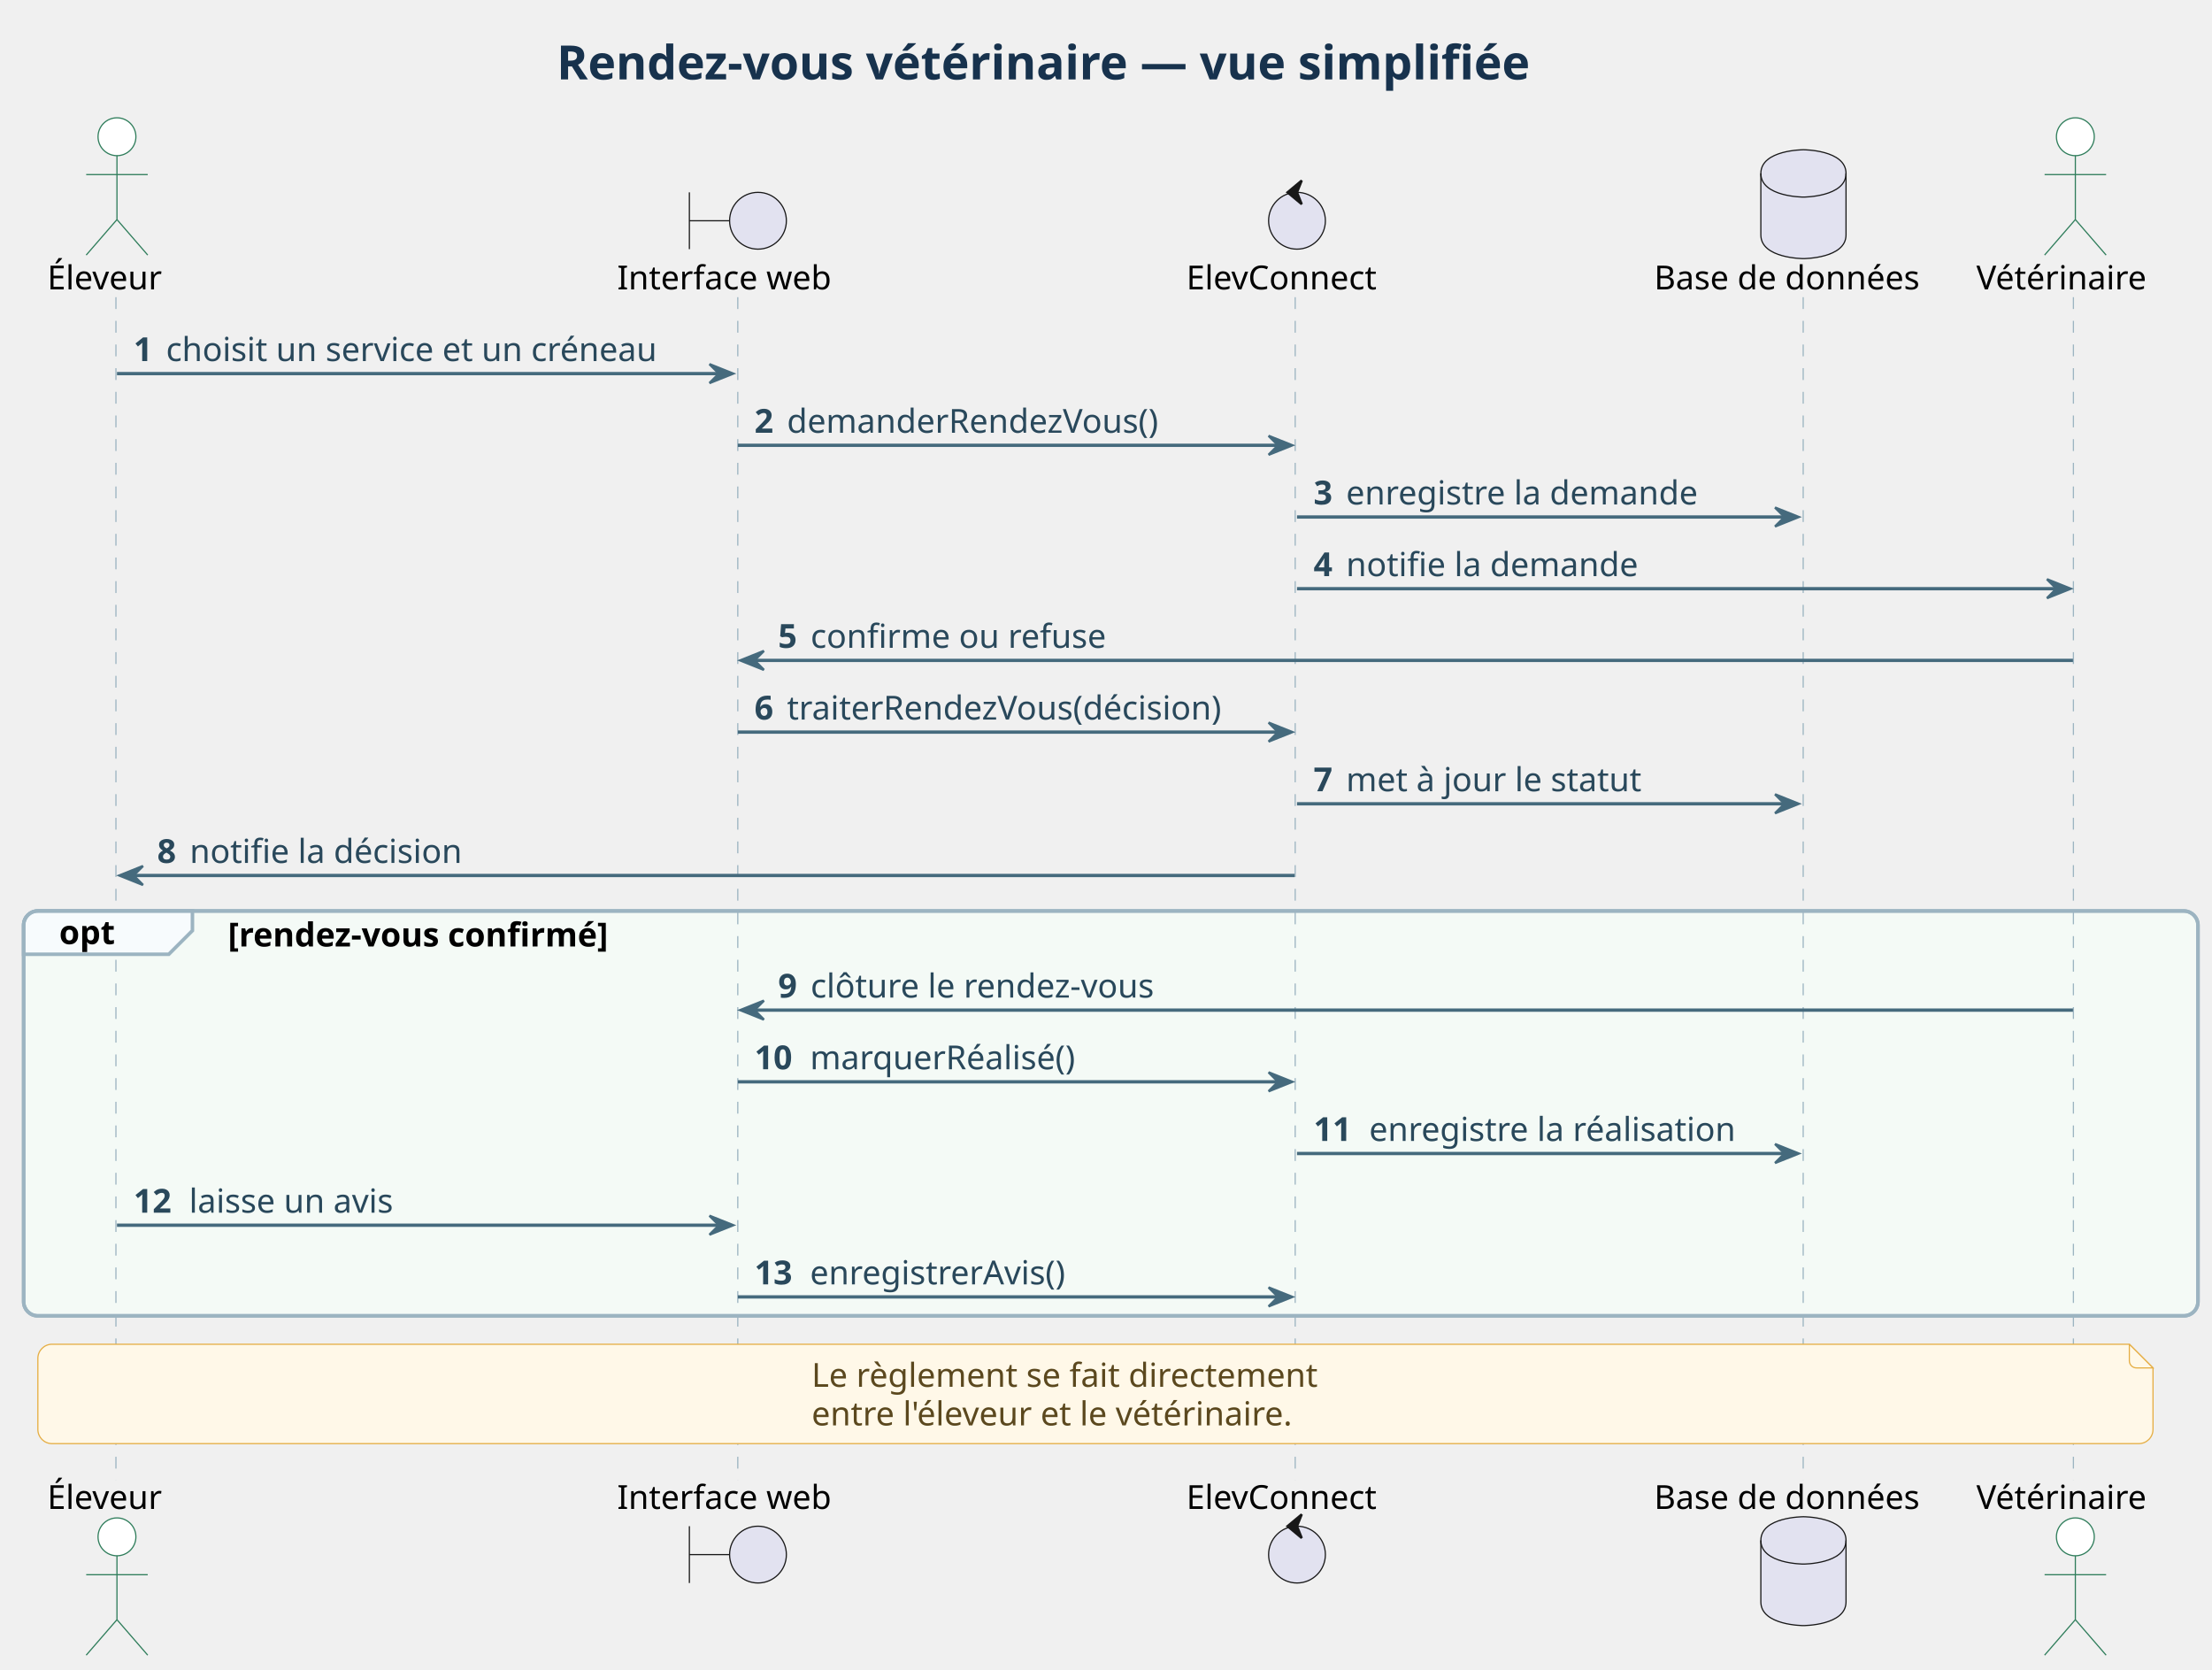
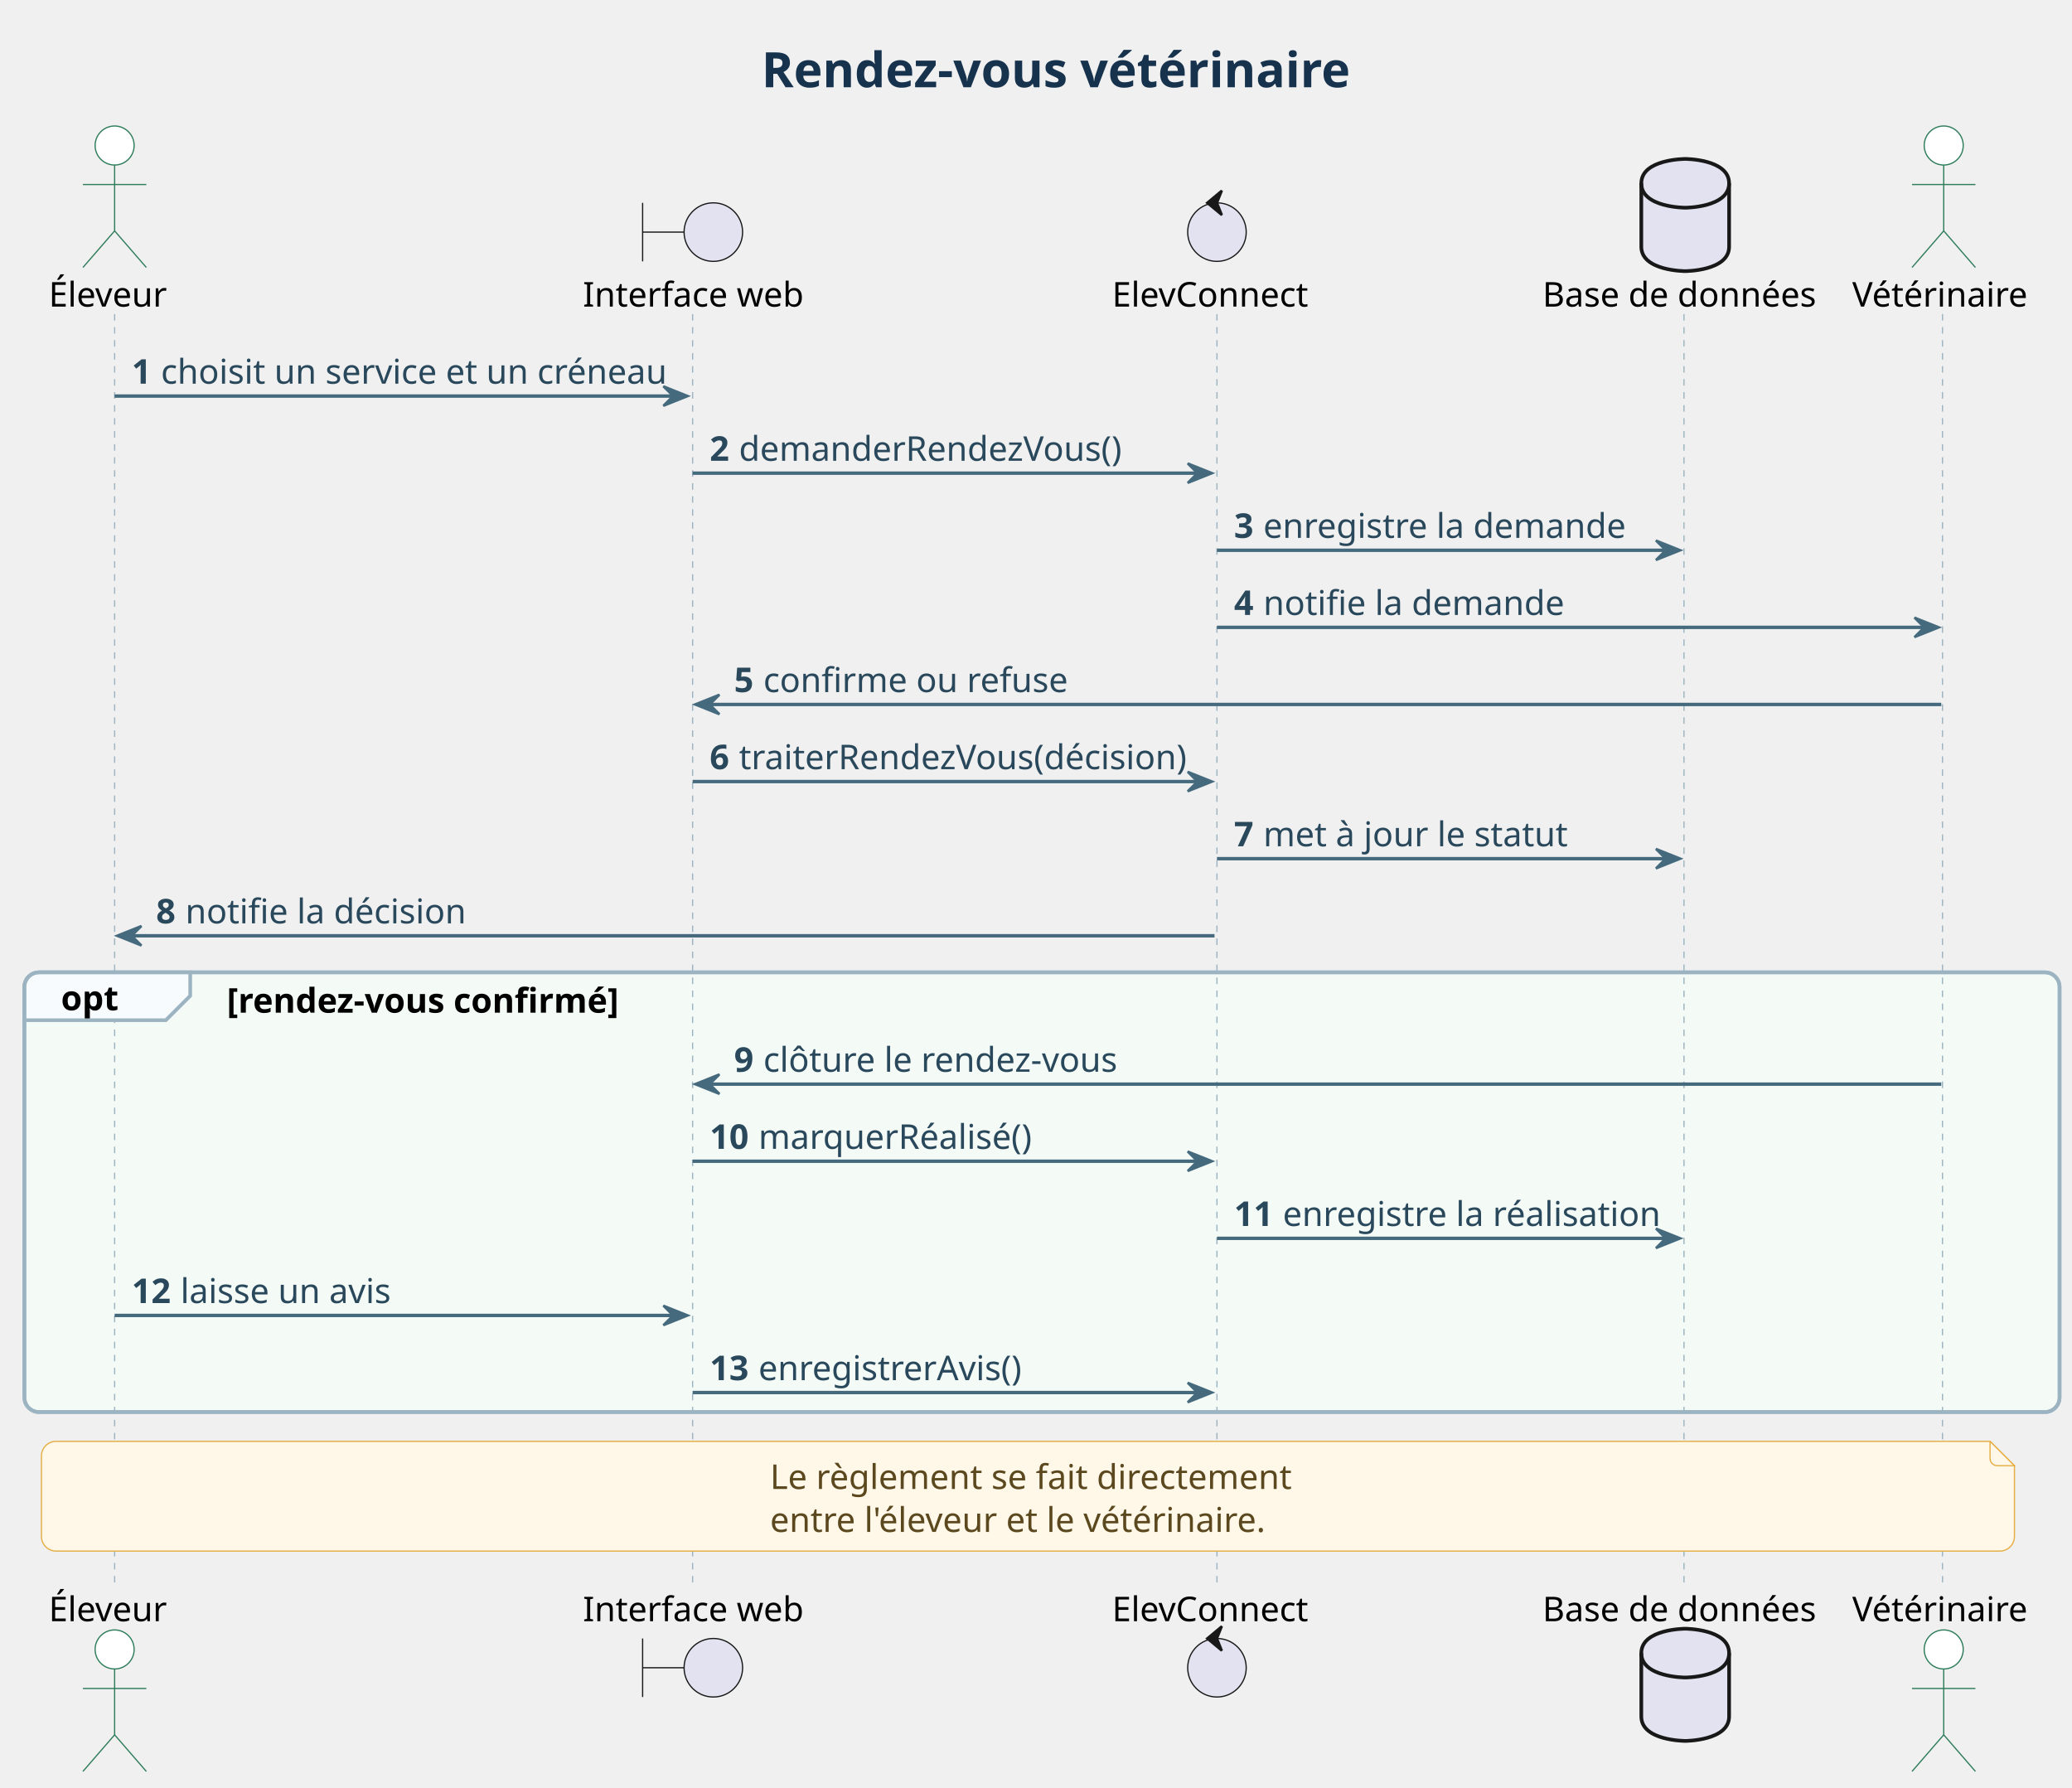
- <svg xmlns="http://www.w3.org/2000/svg" contentStyleType="text/css" data-diagram-type="SEQUENCE" height="1323.75px" preserveAspectRatio="none" style="width:1753px;height:1323px;background:#FFFFFF;" version="1.1" viewBox="0 0 1753 1323" width="1753.125px" zoomAndPan="magnify">
+ <svg xmlns="http://www.w3.org/2000/svg" contentStyleType="text/css" height="1374.375px" preserveAspectRatio="none" style="width:1593px;height:1374px;background:#FFFFFF;" version="1.1" viewBox="0 0 1593 1374" width="1593.75px" zoomAndPan="magnify">
  <defs />
  <g>
-     <text fill="#17324D" font-family="sans-serif" font-size="37.5" font-weight="bold" lengthAdjust="spacing" textLength="876.398" x="441.179" y="62.933">Rendez-vous vétérinaire — vue simplifiée</text>
-     <rect fill="#F4FAF6" height="320.772" rx="11.25" ry="11.25" style="stroke:#9CB4C1;stroke-width:2.812;" width="1723.13" x="18.75" y="721.787" />
-     <g class="participant-lifeline" data-entity-uid="part1" data-qualified-name="ELE" id="part1-lifeline">
-       <g>
-         <rect fill="#000000" fill-opacity="0" height="937.588" width="15" x="85.196" y="235.459" />
-         <line style="stroke:#9CB4C1;stroke-width:0.938;stroke-dasharray:9.375,9.375;" x1="91.875" x2="91.875" y1="235.459" y2="1173.047" />
-       </g>
-     </g>
-     <g class="participant-lifeline" data-entity-uid="part2" data-qualified-name="UI" id="part2-lifeline">
-       <g>
-         <rect fill="#000000" fill-opacity="0" height="937.588" width="15" x="577.268" y="235.459" />
-         <line style="stroke:#9CB4C1;stroke-width:0.938;stroke-dasharray:9.375,9.375;" x1="584.694" x2="584.694" y1="235.459" y2="1173.047" />
-       </g>
-     </g>
-     <g class="participant-lifeline" data-entity-uid="part3" data-qualified-name="APP" id="part3-lifeline">
-       <g>
-         <rect fill="#000000" fill-opacity="0" height="937.588" width="15" x="1020.365" y="235.459" />
-         <line style="stroke:#9CB4C1;stroke-width:0.938;stroke-dasharray:9.375,9.375;" x1="1026.44" x2="1026.44" y1="235.459" y2="1173.047" />
-       </g>
-     </g>
-     <g class="participant-lifeline" data-entity-uid="part4" data-qualified-name="DB" id="part4-lifeline">
-       <g>
-         <rect fill="#000000" fill-opacity="0" height="937.588" width="15" x="1421.716" y="235.459" />
-         <line style="stroke:#9CB4C1;stroke-width:0.938;stroke-dasharray:9.375,9.375;" x1="1429.019" x2="1429.019" y1="235.459" y2="1173.047" />
-       </g>
-     </g>
-     <g class="participant-lifeline" data-entity-uid="part5" data-qualified-name="VET" id="part5-lifeline">
-       <g>
-         <rect fill="#000000" fill-opacity="0" height="937.588" width="15" x="1637.209" y="235.459" />
-         <line style="stroke:#9CB4C1;stroke-width:0.938;stroke-dasharray:9.375,9.375;" x1="1643.163" x2="1643.163" y1="235.459" y2="1173.047" />
-       </g>
-     </g>
-     <g class="participant participant-head" data-entity-uid="part1" data-qualified-name="ELE" id="part1-head">
-       <text fill="#000000" font-family="sans-serif" font-size="26.25" lengthAdjust="spacing" textLength="99.142" x="37.5" y="229.268">Éleveur</text>
-       <ellipse cx="92.696" cy="108.34" fill="#FFFFFF" rx="15" ry="15" style="stroke:#2F7D5B;stroke-width:0.938;" />
-       <path d="M92.696,123.34 L92.696,173.965 M68.321,138.34 L117.071,138.34 M92.696,173.965 L68.321,202.09 M92.696,173.965 L117.071,202.09" fill="none" style="stroke:#2F7D5B;stroke-width:0.938;" />
-     </g>
-     <g class="participant participant-tail" data-entity-uid="part1" data-qualified-name="ELE" id="part1-tail">
-       <text fill="#000000" font-family="sans-serif" font-size="26.25" lengthAdjust="spacing" textLength="99.142" x="37.5" y="1195.538">Éleveur</text>
-       <ellipse cx="92.696" cy="1217.666" fill="#FFFFFF" rx="15" ry="15" style="stroke:#2F7D5B;stroke-width:0.938;" />
-       <path d="M92.696,1232.666 L92.696,1283.291 M68.321,1247.666 L117.071,1247.666 M92.696,1283.291 L68.321,1311.416 M92.696,1283.291 L117.071,1311.416" fill="none" style="stroke:#2F7D5B;stroke-width:0.938;" />
-     </g>
-     <g class="participant participant-head" data-entity-uid="part2" data-qualified-name="UI" id="part2-head">
-       <text fill="#000000" font-family="sans-serif" font-size="26.25" lengthAdjust="spacing" textLength="180.148" x="489.069" y="229.268">Interface web</text>
-       <path d="M546.331,152.402 L546.331,197.402 M546.331,174.902 L578.206,174.902" fill="none" style="stroke:#181818;stroke-width:0.938;" />
-       <ellipse cx="600.706" cy="174.902" fill="#E2E2F0" rx="22.5" ry="22.5" style="stroke:#181818;stroke-width:0.938;" />
-     </g>
-     <g class="participant participant-tail" data-entity-uid="part2" data-qualified-name="UI" id="part2-tail">
-       <text fill="#000000" font-family="sans-serif" font-size="26.25" lengthAdjust="spacing" textLength="180.148" x="489.069" y="1195.538">Interface web</text>
-       <path d="M546.331,1209.228 L546.331,1254.228 M546.331,1231.728 L578.206,1231.728" fill="none" style="stroke:#181818;stroke-width:0.938;" />
-       <ellipse cx="600.706" cy="1231.728" fill="#E2E2F0" rx="22.5" ry="22.5" style="stroke:#181818;stroke-width:0.938;" />
-     </g>
-     <g class="participant participant-head" data-entity-uid="part3" data-qualified-name="APP" id="part3-head">
-       <text fill="#000000" font-family="sans-serif" font-size="26.25" lengthAdjust="spacing" textLength="164.101" x="940.19" y="229.268">ElevConnect</text>
-       <ellipse cx="1027.865" cy="174.902" fill="#E2E2F0" rx="22.5" ry="22.5" style="stroke:#181818;stroke-width:0.938;" />
-       <polygon fill="#181818" points="1020.365,152.402,1031.615,143.027,1027.865,152.402,1031.615,161.777,1020.365,152.402" style="stroke:#181818;stroke-width:1.875;" />
-     </g>
-     <g class="participant participant-tail" data-entity-uid="part3" data-qualified-name="APP" id="part3-tail">
-       <text fill="#000000" font-family="sans-serif" font-size="26.25" lengthAdjust="spacing" textLength="164.101" x="940.19" y="1195.538">ElevConnect</text>
-       <ellipse cx="1027.865" cy="1231.728" fill="#E2E2F0" rx="22.5" ry="22.5" style="stroke:#181818;stroke-width:0.938;" />
-       <polygon fill="#181818" points="1020.365,1209.228,1031.615,1199.853,1027.865,1209.228,1031.615,1218.603,1020.365,1209.228" style="stroke:#181818;stroke-width:1.875;" />
-     </g>
-     <g class="participant participant-head" data-entity-uid="part4" data-qualified-name="DB" id="part4-head">
-       <text fill="#000000" font-family="sans-serif" font-size="26.25" lengthAdjust="spacing" textLength="225.394" x="1310.894" y="229.268">Base de données</text>
-       <path d="M1395.466,137.402 C1395.466,118.652 1429.216,118.652 1429.216,118.652 C1429.216,118.652 1462.966,118.652 1462.966,137.402 L1462.966,186.152 C1462.966,204.902 1429.216,204.902 1429.216,204.902 C1429.216,204.902 1395.466,204.902 1395.466,186.152 L1395.466,137.402" fill="#E2E2F0" style="stroke:#181818;stroke-width:0.938;" />
-       <path d="M1395.466,137.402 C1395.466,156.152 1429.216,156.152 1429.216,156.152 C1429.216,156.152 1462.966,156.152 1462.966,137.402" fill="none" style="stroke:#181818;stroke-width:0.938;" />
-     </g>
-     <g class="participant participant-tail" data-entity-uid="part4" data-qualified-name="DB" id="part4-tail">
-       <text fill="#000000" font-family="sans-serif" font-size="26.25" lengthAdjust="spacing" textLength="225.394" x="1310.894" y="1195.538">Base de données</text>
-       <path d="M1395.466,1220.478 C1395.466,1201.728 1429.216,1201.728 1429.216,1201.728 C1429.216,1201.728 1462.966,1201.728 1462.966,1220.478 L1462.966,1269.228 C1462.966,1287.978 1429.216,1287.978 1429.216,1287.978 C1429.216,1287.978 1395.466,1287.978 1395.466,1269.228 L1395.466,1220.478" fill="#E2E2F0" style="stroke:#181818;stroke-width:0.938;" />
-       <path d="M1395.466,1220.478 C1395.466,1239.228 1429.216,1239.228 1429.216,1239.228 C1429.216,1239.228 1462.966,1239.228 1462.966,1220.478" fill="none" style="stroke:#181818;stroke-width:0.938;" />
-     </g>
-     <g class="participant participant-head" data-entity-uid="part5" data-qualified-name="VET" id="part5-head">
-       <text fill="#000000" font-family="sans-serif" font-size="26.25" lengthAdjust="spacing" textLength="145.593" x="1566.288" y="229.268">Vétérinaire</text>
-       <ellipse cx="1644.709" cy="108.34" fill="#FFFFFF" rx="15" ry="15" style="stroke:#2F7D5B;stroke-width:0.938;" />
-       <path d="M1644.709,123.34 L1644.709,173.965 M1620.334,138.34 L1669.084,138.34 M1644.709,173.965 L1620.334,202.09 M1644.709,173.965 L1669.084,202.09" fill="none" style="stroke:#2F7D5B;stroke-width:0.938;" />
-     </g>
-     <g class="participant participant-tail" data-entity-uid="part5" data-qualified-name="VET" id="part5-tail">
-       <text fill="#000000" font-family="sans-serif" font-size="26.25" lengthAdjust="spacing" textLength="145.593" x="1566.288" y="1195.538">Vétérinaire</text>
-       <ellipse cx="1644.709" cy="1217.666" fill="#FFFFFF" rx="15" ry="15" style="stroke:#2F7D5B;stroke-width:0.938;" />
-       <path d="M1644.709,1232.666 L1644.709,1283.291 M1620.334,1247.666 L1669.084,1247.666 M1644.709,1283.291 L1620.334,1311.416 M1644.709,1283.291 L1669.084,1311.416" fill="none" style="stroke:#2F7D5B;stroke-width:0.938;" />
-     </g>
-     <g class="message" data-entity-1="part1" data-entity-2="part2" id="msg1">
-       <polygon fill="#456A7D" points="562.268,288.516,581.018,296.016,562.268,303.516,569.768,296.016" style="stroke:#456A7D;stroke-width:1.875;" />
-       <line style="stroke:#456A7D;stroke-width:2.625;" x1="92.696" x2="573.518" y1="296.016" y2="296.016" />
-       <text fill="#29485B" font-family="sans-serif" font-size="26.25" font-weight="bold" lengthAdjust="spacing" textLength="18.265" x="105.821" y="286.075">1</text>
-       <text fill="#29485B" font-family="sans-serif" font-size="26.25" lengthAdjust="spacing" textLength="421.307" x="131.586" y="286.075">choisit un service et un créneau</text>
-     </g>
-     <g class="message" data-entity-1="part2" data-entity-2="part3" id="msg2">
-       <polygon fill="#456A7D" points="1005.365,345.322,1024.115,352.822,1005.365,360.322,1012.865,352.822" style="stroke:#456A7D;stroke-width:1.875;" />
-       <line style="stroke:#456A7D;stroke-width:2.625;" x1="584.768" x2="1016.615" y1="352.822" y2="352.822" />
-       <text fill="#29485B" font-family="sans-serif" font-size="26.25" font-weight="bold" lengthAdjust="spacing" textLength="18.265" x="597.893" y="342.882">2</text>
-       <text fill="#29485B" font-family="sans-serif" font-size="26.25" lengthAdjust="spacing" textLength="317.14" x="623.658" y="342.882">demanderRendezVous()</text>
-     </g>
-     <g class="message" data-entity-1="part3" data-entity-2="part4" id="msg3">
-       <polygon fill="#456A7D" points="1406.716,402.129,1425.466,409.629,1406.716,417.129,1414.216,409.629" style="stroke:#456A7D;stroke-width:1.875;" />
-       <line style="stroke:#456A7D;stroke-width:2.625;" x1="1027.865" x2="1417.966" y1="409.629" y2="409.629" />
-       <text fill="#29485B" font-family="sans-serif" font-size="26.25" font-weight="bold" lengthAdjust="spacing" textLength="18.265" x="1040.99" y="399.688">3</text>
-       <text fill="#29485B" font-family="sans-serif" font-size="26.25" lengthAdjust="spacing" textLength="298.581" x="1066.755" y="399.688">enregistre la demande</text>
-     </g>
-     <g class="message" data-entity-1="part3" data-entity-2="part5" id="msg4">
-       <polygon fill="#456A7D" points="1622.209,458.935,1640.959,466.435,1622.209,473.935,1629.709,466.435" style="stroke:#456A7D;stroke-width:1.875;" />
-       <line style="stroke:#456A7D;stroke-width:2.625;" x1="1027.865" x2="1633.459" y1="466.435" y2="466.435" />
-       <text fill="#29485B" font-family="sans-serif" font-size="26.25" font-weight="bold" lengthAdjust="spacing" textLength="18.265" x="1040.99" y="456.495">4</text>
-       <text fill="#29485B" font-family="sans-serif" font-size="26.25" lengthAdjust="spacing" textLength="246.952" x="1066.755" y="456.495">notifie la demande</text>
-     </g>
-     <g class="message" data-entity-1="part5" data-entity-2="part2" id="msg5">
-       <polygon fill="#456A7D" points="605.393,515.742,586.643,523.242,605.393,530.742,597.893,523.242" style="stroke:#456A7D;stroke-width:1.875;" />
-       <line style="stroke:#456A7D;stroke-width:2.625;" x1="594.143" x2="1642.834" y1="523.242" y2="523.242" />
-       <text fill="#29485B" font-family="sans-serif" font-size="26.25" font-weight="bold" lengthAdjust="spacing" textLength="18.265" x="616.643" y="513.301">5</text>
-       <text fill="#29485B" font-family="sans-serif" font-size="26.25" lengthAdjust="spacing" textLength="248.209" x="642.408" y="513.301">confirme ou refuse</text>
-     </g>
-     <g class="message" data-entity-1="part2" data-entity-2="part3" id="msg6">
-       <polygon fill="#456A7D" points="1005.365,572.549,1024.115,580.049,1005.365,587.549,1012.865,580.049" style="stroke:#456A7D;stroke-width:1.875;" />
-       <line style="stroke:#456A7D;stroke-width:2.625;" x1="584.768" x2="1016.615" y1="580.049" y2="580.049" />
-       <text fill="#29485B" font-family="sans-serif" font-size="26.25" font-weight="bold" lengthAdjust="spacing" textLength="18.265" x="597.893" y="570.108">6</text>
-       <text fill="#29485B" font-family="sans-serif" font-size="26.25" lengthAdjust="spacing" textLength="372.332" x="623.658" y="570.108">traiterRendezVous(décision)</text>
-     </g>
-     <g class="message" data-entity-1="part3" data-entity-2="part4" id="msg7">
-       <polygon fill="#456A7D" points="1406.716,629.356,1425.466,636.856,1406.716,644.356,1414.216,636.856" style="stroke:#456A7D;stroke-width:1.875;" />
-       <line style="stroke:#456A7D;stroke-width:2.625;" x1="1027.865" x2="1417.966" y1="636.856" y2="636.856" />
-       <text fill="#29485B" font-family="sans-serif" font-size="26.25" font-weight="bold" lengthAdjust="spacing" textLength="18.265" x="1040.99" y="626.915">7</text>
-       <text fill="#29485B" font-family="sans-serif" font-size="26.25" lengthAdjust="spacing" textLength="252.977" x="1066.755" y="626.915">met à jour le statut</text>
-     </g>
-     <g class="message" data-entity-1="part3" data-entity-2="part1" id="msg8">
-       <polygon fill="#456A7D" points="113.321,686.162,94.571,693.662,113.321,701.162,105.821,693.662" style="stroke:#456A7D;stroke-width:1.875;" />
-       <line style="stroke:#456A7D;stroke-width:2.625;" x1="102.071" x2="1025.99" y1="693.662" y2="693.662" />
-       <text fill="#29485B" font-family="sans-serif" font-size="26.25" font-weight="bold" lengthAdjust="spacing" textLength="18.265" x="124.571" y="683.721">8</text>
-       <text fill="#29485B" font-family="sans-serif" font-size="26.25" lengthAdjust="spacing" textLength="231.238" x="150.336" y="683.721">notifie la décision</text>
-     </g>
-     <path d="M30,721.787 L152.498,721.787 L152.498,737.344 L133.748,756.094 L18.75,756.094 L18.75,733.037 A11.25,11.25 0 0 1 30,721.787" fill="#F7FBFD" style="stroke:#9CB4C1;stroke-width:2.812;" />
-     <rect fill="none" height="320.772" rx="11.25" ry="11.25" style="stroke:#9CB4C1;stroke-width:2.812;" width="1723.13" x="18.75" y="721.787" />
-     <text fill="#000000" font-family="sans-serif" font-size="26.25" font-weight="bold" lengthAdjust="spacing" textLength="49.373" x="46.875" y="748.028">opt</text>
-     <text fill="#000000" font-family="sans-serif" font-size="26.25" font-weight="bold" lengthAdjust="spacing" textLength="345.595" x="180.623" y="749.903">[rendez-vous confirmé]</text>
-     <g class="message" data-entity-1="part5" data-entity-2="part2" id="msg9">
-       <polygon fill="#456A7D" points="605.393,792.832,586.643,800.332,605.393,807.832,597.893,800.332" style="stroke:#456A7D;stroke-width:1.875;" />
-       <line style="stroke:#456A7D;stroke-width:2.625;" x1="594.143" x2="1642.834" y1="800.332" y2="800.332" />
-       <text fill="#29485B" font-family="sans-serif" font-size="26.25" font-weight="bold" lengthAdjust="spacing" textLength="18.265" x="616.643" y="790.391">9</text>
-       <text fill="#29485B" font-family="sans-serif" font-size="26.25" lengthAdjust="spacing" textLength="293.339" x="642.408" y="790.391">clôture le rendez-vous</text>
-     </g>
-     <g class="message" data-entity-1="part2" data-entity-2="part3" id="msg10">
-       <polygon fill="#456A7D" points="1005.365,849.639,1024.115,857.139,1005.365,864.639,1012.865,857.139" style="stroke:#456A7D;stroke-width:1.875;" />
-       <line style="stroke:#456A7D;stroke-width:2.625;" x1="584.768" x2="1016.615" y1="857.139" y2="857.139" />
-       <text fill="#29485B" font-family="sans-serif" font-size="26.25" font-weight="bold" lengthAdjust="spacing" textLength="36.529" x="597.893" y="847.198">10</text>
-       <text fill="#29485B" font-family="sans-serif" font-size="26.25" lengthAdjust="spacing" textLength="228.06" x="641.923" y="847.198">marquerRéalisé()</text>
-     </g>
-     <g class="message" data-entity-1="part3" data-entity-2="part4" id="msg11">
-       <polygon fill="#456A7D" points="1406.716,906.445,1425.466,913.945,1406.716,921.445,1414.216,913.945" style="stroke:#456A7D;stroke-width:1.875;" />
-       <line style="stroke:#456A7D;stroke-width:2.625;" x1="1027.865" x2="1417.966" y1="913.945" y2="913.945" />
-       <text fill="#29485B" font-family="sans-serif" font-size="26.25" font-weight="bold" lengthAdjust="spacing" textLength="36.529" x="1040.99" y="904.005">11</text>
-       <text fill="#29485B" font-family="sans-serif" font-size="26.25" lengthAdjust="spacing" textLength="312.321" x="1085.02" y="904.005">enregistre la réalisation</text>
-     </g>
-     <g class="message" data-entity-1="part1" data-entity-2="part2" id="msg12">
-       <polygon fill="#456A7D" points="562.268,963.252,581.018,970.752,562.268,978.252,569.768,970.752" style="stroke:#456A7D;stroke-width:1.875;" />
-       <line style="stroke:#456A7D;stroke-width:2.625;" x1="92.696" x2="573.518" y1="970.752" y2="970.752" />
-       <text fill="#29485B" font-family="sans-serif" font-size="26.25" font-weight="bold" lengthAdjust="spacing" textLength="36.529" x="105.821" y="960.811">12</text>
-       <text fill="#29485B" font-family="sans-serif" font-size="26.25" lengthAdjust="spacing" textLength="176.726" x="149.851" y="960.811">laisse un avis</text>
-     </g>
-     <g class="message" data-entity-1="part2" data-entity-2="part3" id="msg13">
-       <polygon fill="#456A7D" points="1005.365,1020.059,1024.115,1027.559,1005.365,1035.059,1012.865,1027.559" style="stroke:#456A7D;stroke-width:1.875;" />
-       <line style="stroke:#456A7D;stroke-width:2.625;" x1="584.768" x2="1016.615" y1="1027.559" y2="1027.559" />
-       <text fill="#29485B" font-family="sans-serif" font-size="26.25" font-weight="bold" lengthAdjust="spacing" textLength="36.529" x="597.893" y="1017.618">13</text>
-       <text fill="#29485B" font-family="sans-serif" font-size="26.25" lengthAdjust="spacing" textLength="220.331" x="641.923" y="1017.618">enregistrerAvis()</text>
-     </g>
-     <path d="M30,1076.309 L30,1132.559 A11.25,11.25 0 0 0 41.25,1143.809 L1695,1143.809 A11.25,11.25 0 0 0 1706.25,1132.559 L1706.25,1083.809 L1687.5,1065.059 L41.25,1065.059 A11.25,11.25 0 0 0 30,1076.309" fill="#FFF8E8" style="stroke:#E5AE45;stroke-width:0.938;" />
-     <path d="M1687.5,1065.059 L1687.5,1078.184 A5.625,5.625 0 0 0 1693.125,1083.809 L1706.25,1083.809 L1687.5,1065.059" fill="#FFF8E8" style="stroke:#E5AE45;stroke-width:0.938;" />
-     <text fill="#5B481E" font-family="sans-serif" font-size="26.25" lengthAdjust="spacing" textLength="433.01" x="643.185" y="1098.799">Le règlement se fait directement</text>
-     <text fill="#5B481E" font-family="sans-serif" font-size="26.25" lengthAdjust="spacing" textLength="418.013" x="643.185" y="1129.356">entre l'éleveur et le vétérinaire.</text>
+     <text fill="#17324D" font-family="sans-serif" font-size="37.5" font-weight="bold" lengthAdjust="spacing" textLength="429.375" x="585.469" y="67.053">Rendez-vous vétérinaire</text>
+     <rect fill="#F4FAF6" height="337.998" rx="11.25" ry="11.25" style="stroke:#9CB4C1;stroke-width:2.812;" width="1564.688" x="18.75" y="747.451" />
+     <line style="stroke:#9CB4C1;stroke-width:0.938;stroke-dasharray:5.0,5.0;" x1="88.125" x2="88.125" y1="241.435" y2="1220.859" />
+     <line style="stroke:#9CB4C1;stroke-width:0.938;stroke-dasharray:5.0,5.0;" x1="532.5" x2="532.5" y1="241.435" y2="1220.859" />
+     <line style="stroke:#9CB4C1;stroke-width:0.938;stroke-dasharray:5.0,5.0;" x1="935.625" x2="935.625" y1="241.435" y2="1220.859" />
+     <line style="stroke:#9CB4C1;stroke-width:0.938;stroke-dasharray:5.0,5.0;" x1="1294.688" x2="1294.688" y1="241.435" y2="1220.859" />
+     <line style="stroke:#9CB4C1;stroke-width:0.938;stroke-dasharray:5.0,5.0;" x1="1493.438" x2="1493.438" y1="241.435" y2="1220.859" />
+     <text fill="#000000" font-family="sans-serif" font-size="26.25" lengthAdjust="spacing" textLength="90" x="37.5" y="235.668">Éleveur</text>
+     <ellipse cx="88.125" cy="111.856" fill="#FFFFFF" rx="15" ry="15" style="stroke:#2F7D5B;stroke-width:0.938;" />
+     <path d="M88.125,126.856 L88.125,177.481 M63.75,141.856 L112.5,141.856 M88.125,177.481 L63.75,205.606 M88.125,177.481 L112.5,205.606 " fill="none" style="stroke:#2F7D5B;stroke-width:0.938;" />
+     <text fill="#000000" font-family="sans-serif" font-size="26.25" lengthAdjust="spacing" textLength="90" x="37.5" y="1246.234">Éleveur</text>
+     <ellipse cx="88.125" cy="1267.939" fill="#FFFFFF" rx="15" ry="15" style="stroke:#2F7D5B;stroke-width:0.938;" />
+     <path d="M88.125,1282.939 L88.125,1333.564 M63.75,1297.939 L112.5,1297.939 M88.125,1333.564 L63.75,1361.689 M88.125,1333.564 L112.5,1361.689 " fill="none" style="stroke:#2F7D5B;stroke-width:0.938;" />
+     <text fill="#000000" font-family="sans-serif" font-size="26.25" lengthAdjust="spacing" textLength="157.5" x="448.125" y="235.668">Interface web</text>
+     <path d="M494.062,155.918 L494.062,200.918 M494.062,178.418 L525.938,178.418 " fill="none" style="stroke:#181818;stroke-width:0.938;" />
+     <ellipse cx="548.438" cy="178.418" fill="#E2E2F0" rx="22.5" ry="22.5" style="stroke:#181818;stroke-width:0.938;" />
+     <text fill="#000000" font-family="sans-serif" font-size="26.25" lengthAdjust="spacing" textLength="157.5" x="448.125" y="1246.234">Interface web</text>
+     <path d="M494.062,1259.502 L494.062,1304.502 M494.062,1282.002 L525.938,1282.002 " fill="none" style="stroke:#181818;stroke-width:0.938;" />
+     <ellipse cx="548.438" cy="1282.002" fill="#E2E2F0" rx="22.5" ry="22.5" style="stroke:#181818;stroke-width:0.938;" />
+     <text fill="#000000" font-family="sans-serif" font-size="26.25" lengthAdjust="spacing" textLength="150" x="855" y="235.668">ElevConnect</text>
+     <ellipse cx="935.625" cy="178.418" fill="#E2E2F0" rx="22.5" ry="22.5" style="stroke:#181818;stroke-width:0.938;" />
+     <polygon fill="#181818" points="928.125,155.918,939.375,146.543,935.625,155.918,939.375,165.293,928.125,155.918" style="stroke:#181818;stroke-width:1.875;" />
+     <text fill="#000000" font-family="sans-serif" font-size="26.25" lengthAdjust="spacing" textLength="150" x="855" y="1246.234">ElevConnect</text>
+     <ellipse cx="935.625" cy="1282.002" fill="#E2E2F0" rx="22.5" ry="22.5" style="stroke:#181818;stroke-width:0.938;" />
+     <polygon fill="#181818" points="928.125,1259.502,939.375,1250.127,935.625,1259.502,939.375,1268.877,928.125,1259.502" style="stroke:#181818;stroke-width:1.875;" />
+     <text fill="#000000" font-family="sans-serif" font-size="26.25" lengthAdjust="spacing" textLength="208.125" x="1185.938" y="235.668">Base de données</text>
+     <path d="M1261.875,140.918 C1261.875,122.168 1295.625,122.168 1295.625,122.168 C1295.625,122.168 1329.375,122.168 1329.375,140.918 L1329.375,189.668 C1329.375,208.418 1295.625,208.418 1295.625,208.418 C1295.625,208.418 1261.875,208.418 1261.875,189.668 L1261.875,140.918 " fill="#E2E2F0" style="stroke:#181818;stroke-width:2.812;" />
+     <path d="M1261.875,140.918 C1261.875,159.668 1295.625,159.668 1295.625,159.668 C1295.625,159.668 1329.375,159.668 1329.375,140.918 " fill="none" style="stroke:#181818;stroke-width:2.812;" />
+     <text fill="#000000" font-family="sans-serif" font-size="26.25" lengthAdjust="spacing" textLength="208.125" x="1185.938" y="1246.234">Base de données</text>
+     <path d="M1261.875,1270.752 C1261.875,1252.002 1295.625,1252.002 1295.625,1252.002 C1295.625,1252.002 1329.375,1252.002 1329.375,1270.752 L1329.375,1319.502 C1329.375,1338.252 1295.625,1338.252 1295.625,1338.252 C1295.625,1338.252 1261.875,1338.252 1261.875,1319.502 L1261.875,1270.752 " fill="#E2E2F0" style="stroke:#181818;stroke-width:2.812;" />
+     <path d="M1261.875,1270.752 C1261.875,1289.502 1295.625,1289.502 1295.625,1289.502 C1295.625,1289.502 1329.375,1289.502 1329.375,1270.752 " fill="none" style="stroke:#181818;stroke-width:2.812;" />
+     <text fill="#000000" font-family="sans-serif" font-size="26.25" lengthAdjust="spacing" textLength="129.375" x="1424.062" y="235.668">Vétérinaire</text>
+     <ellipse cx="1494.375" cy="111.856" fill="#FFFFFF" rx="15" ry="15" style="stroke:#2F7D5B;stroke-width:0.938;" />
+     <path d="M1494.375,126.856 L1494.375,177.481 M1470,141.856 L1518.75,141.856 M1494.375,177.481 L1470,205.606 M1494.375,177.481 L1518.75,205.606 " fill="none" style="stroke:#2F7D5B;stroke-width:0.938;" />
+     <text fill="#000000" font-family="sans-serif" font-size="26.25" lengthAdjust="spacing" textLength="129.375" x="1424.062" y="1246.234">Vétérinaire</text>
+     <ellipse cx="1494.375" cy="1267.939" fill="#FFFFFF" rx="15" ry="15" style="stroke:#2F7D5B;stroke-width:0.938;" />
+     <path d="M1494.375,1282.939 L1494.375,1333.564 M1470,1297.939 L1518.75,1297.939 M1494.375,1333.564 L1470,1361.689 M1494.375,1333.564 L1518.75,1361.689 " fill="none" style="stroke:#2F7D5B;stroke-width:0.938;" />
+     <polygon fill="#456A7D" points="510,296.953,528.75,304.453,510,311.953,517.5,304.453" style="stroke:#456A7D;stroke-width:1.875;" />
+     <line style="stroke:#456A7D;stroke-width:2.625;" x1="88.125" x2="521.25" y1="304.453" y2="304.453" />
+     <text fill="#29485B" font-family="sans-serif" font-size="26.25" font-weight="bold" lengthAdjust="spacing" textLength="15" x="101.25" y="294.935">1</text>
+     <text fill="#29485B" font-family="sans-serif" font-size="26.25" lengthAdjust="spacing" textLength="376.875" x="123.75" y="294.935">choisit un service et un créneau</text>
+     <polygon fill="#456A7D" points="913.125,356.221,931.875,363.721,913.125,371.221,920.625,363.721" style="stroke:#456A7D;stroke-width:1.875;" />
+     <line style="stroke:#456A7D;stroke-width:2.625;" x1="532.5" x2="924.375" y1="363.721" y2="363.721" />
+     <text fill="#29485B" font-family="sans-serif" font-size="26.25" font-weight="bold" lengthAdjust="spacing" textLength="15" x="545.625" y="354.203">2</text>
+     <text fill="#29485B" font-family="sans-serif" font-size="26.25" lengthAdjust="spacing" textLength="288.75" x="568.125" y="354.203">demanderRendezVous()</text>
+     <polygon fill="#456A7D" points="1273.125,415.488,1291.875,422.988,1273.125,430.488,1280.625,422.988" style="stroke:#456A7D;stroke-width:1.875;" />
+     <line style="stroke:#456A7D;stroke-width:2.625;" x1="935.625" x2="1284.375" y1="422.988" y2="422.988" />
+     <text fill="#29485B" font-family="sans-serif" font-size="26.25" font-weight="bold" lengthAdjust="spacing" textLength="15" x="948.75" y="413.471">3</text>
+     <text fill="#29485B" font-family="sans-serif" font-size="26.25" lengthAdjust="spacing" textLength="266.25" x="971.25" y="413.471">enregistre la demande</text>
+     <polygon fill="#456A7D" points="1471.875,474.756,1490.625,482.256,1471.875,489.756,1479.375,482.256" style="stroke:#456A7D;stroke-width:1.875;" />
+     <line style="stroke:#456A7D;stroke-width:2.625;" x1="935.625" x2="1483.125" y1="482.256" y2="482.256" />
+     <text fill="#29485B" font-family="sans-serif" font-size="26.25" font-weight="bold" lengthAdjust="spacing" textLength="15" x="948.75" y="472.738">4</text>
+     <text fill="#29485B" font-family="sans-serif" font-size="26.25" lengthAdjust="spacing" textLength="217.5" x="971.25" y="472.738">notifie la demande</text>
+     <polygon fill="#456A7D" points="553.125,534.023,534.375,541.523,553.125,549.023,545.625,541.523" style="stroke:#456A7D;stroke-width:1.875;" />
+     <line style="stroke:#456A7D;stroke-width:2.625;" x1="541.875" x2="1492.5" y1="541.523" y2="541.523" />
+     <text fill="#29485B" font-family="sans-serif" font-size="26.25" font-weight="bold" lengthAdjust="spacing" textLength="15" x="564.375" y="532.006">5</text>
+     <text fill="#29485B" font-family="sans-serif" font-size="26.25" lengthAdjust="spacing" textLength="221.25" x="586.875" y="532.006">confirme ou refuse</text>
+     <polygon fill="#456A7D" points="913.125,593.291,931.875,600.791,913.125,608.291,920.625,600.791" style="stroke:#456A7D;stroke-width:1.875;" />
+     <line style="stroke:#456A7D;stroke-width:2.625;" x1="532.5" x2="924.375" y1="600.791" y2="600.791" />
+     <text fill="#29485B" font-family="sans-serif" font-size="26.25" font-weight="bold" lengthAdjust="spacing" textLength="15" x="545.625" y="591.273">6</text>
+     <text fill="#29485B" font-family="sans-serif" font-size="26.25" lengthAdjust="spacing" textLength="335.625" x="568.125" y="591.273">traiterRendezVous(décision)</text>
+     <polygon fill="#456A7D" points="1273.125,652.559,1291.875,660.059,1273.125,667.559,1280.625,660.059" style="stroke:#456A7D;stroke-width:1.875;" />
+     <line style="stroke:#456A7D;stroke-width:2.625;" x1="935.625" x2="1284.375" y1="660.059" y2="660.059" />
+     <text fill="#29485B" font-family="sans-serif" font-size="26.25" font-weight="bold" lengthAdjust="spacing" textLength="15" x="948.75" y="650.541">7</text>
+     <text fill="#29485B" font-family="sans-serif" font-size="26.25" lengthAdjust="spacing" textLength="219.375" x="971.25" y="650.541">met à jour le statut</text>
+     <polygon fill="#456A7D" points="108.75,711.826,90,719.326,108.75,726.826,101.25,719.326" style="stroke:#456A7D;stroke-width:1.875;" />
+     <line style="stroke:#456A7D;stroke-width:2.625;" x1="97.5" x2="933.75" y1="719.326" y2="719.326" />
+     <text fill="#29485B" font-family="sans-serif" font-size="26.25" font-weight="bold" lengthAdjust="spacing" textLength="15" x="120" y="709.808">8</text>
+     <text fill="#29485B" font-family="sans-serif" font-size="26.25" lengthAdjust="spacing" textLength="204.375" x="142.5" y="709.808">notifie la décision</text>
+     <path d="M30,747.451 L146.25,747.451 L146.25,765.469 L127.5,784.219 L18.75,784.219 L18.75,758.701 A11.25,11.25 0 0 1 30,747.451 " fill="#F7FBFD" style="stroke:#9CB4C1;stroke-width:2.812;" />
+     <rect fill="none" height="337.998" rx="11.25" ry="11.25" style="stroke:#9CB4C1;stroke-width:2.812;" width="1564.688" x="18.75" y="747.451" />
+     <text fill="#000000" font-family="sans-serif" font-size="26.25" font-weight="bold" lengthAdjust="spacing" textLength="43.125" x="46.875" y="776.576">opt</text>
+     <text fill="#000000" font-family="sans-serif" font-size="26.25" font-weight="bold" lengthAdjust="spacing" textLength="309.375" x="174.375" y="778.451">[rendez-vous confirmé]</text>
+     <polygon fill="#456A7D" points="553.125,825.879,534.375,833.379,553.125,840.879,545.625,833.379" style="stroke:#456A7D;stroke-width:1.875;" />
+     <line style="stroke:#456A7D;stroke-width:2.625;" x1="541.875" x2="1492.5" y1="833.379" y2="833.379" />
+     <text fill="#29485B" font-family="sans-serif" font-size="26.25" font-weight="bold" lengthAdjust="spacing" textLength="15" x="564.375" y="823.861">9</text>
+     <text fill="#29485B" font-family="sans-serif" font-size="26.25" lengthAdjust="spacing" textLength="262.5" x="586.875" y="823.861">clôture le rendez-vous</text>
+     <polygon fill="#456A7D" points="913.125,885.146,931.875,892.646,913.125,900.146,920.625,892.646" style="stroke:#456A7D;stroke-width:1.875;" />
+     <line style="stroke:#456A7D;stroke-width:2.625;" x1="532.5" x2="924.375" y1="892.646" y2="892.646" />
+     <text fill="#29485B" font-family="sans-serif" font-size="26.25" font-weight="bold" lengthAdjust="spacing" textLength="30" x="545.625" y="883.129">10</text>
+     <text fill="#29485B" font-family="sans-serif" font-size="26.25" lengthAdjust="spacing" textLength="206.25" x="583.125" y="883.129">marquerRéalisé()</text>
+     <polygon fill="#456A7D" points="1273.125,944.414,1291.875,951.914,1273.125,959.414,1280.625,951.914" style="stroke:#456A7D;stroke-width:1.875;" />
+     <line style="stroke:#456A7D;stroke-width:2.625;" x1="935.625" x2="1284.375" y1="951.914" y2="951.914" />
+     <text fill="#29485B" font-family="sans-serif" font-size="26.25" font-weight="bold" lengthAdjust="spacing" textLength="30" x="948.75" y="942.396">11</text>
+     <text fill="#29485B" font-family="sans-serif" font-size="26.25" lengthAdjust="spacing" textLength="277.5" x="986.25" y="942.396">enregistre la réalisation</text>
+     <polygon fill="#456A7D" points="510,1003.682,528.75,1011.182,510,1018.682,517.5,1011.182" style="stroke:#456A7D;stroke-width:1.875;" />
+     <line style="stroke:#456A7D;stroke-width:2.625;" x1="88.125" x2="521.25" y1="1011.182" y2="1011.182" />
+     <text fill="#29485B" font-family="sans-serif" font-size="26.25" font-weight="bold" lengthAdjust="spacing" textLength="30" x="101.25" y="1001.664">12</text>
+     <text fill="#29485B" font-family="sans-serif" font-size="26.25" lengthAdjust="spacing" textLength="159.375" x="138.75" y="1001.664">laisse un avis</text>
+     <polygon fill="#456A7D" points="913.125,1062.949,931.875,1070.449,913.125,1077.949,920.625,1070.449" style="stroke:#456A7D;stroke-width:1.875;" />
+     <line style="stroke:#456A7D;stroke-width:2.625;" x1="532.5" x2="924.375" y1="1070.449" y2="1070.449" />
+     <text fill="#29485B" font-family="sans-serif" font-size="26.25" font-weight="bold" lengthAdjust="spacing" textLength="30" x="545.625" y="1060.931">13</text>
+     <text fill="#29485B" font-family="sans-serif" font-size="26.25" lengthAdjust="spacing" textLength="196.875" x="583.125" y="1060.931">enregistrerAvis()</text>
+     <path d="M31.875,1119.199 L31.875,1181.074 A11.25,11.25 0 0 0 43.125,1192.324 L1537.5,1192.324 A11.25,11.25 0 0 0 1548.75,1181.074 L1548.75,1126.699 L1530,1107.949 L43.125,1107.949 A11.25,11.25 0 0 0 31.875,1119.199 " fill="#FFF8E8" style="stroke:#E5AE45;stroke-width:0.938;" />
+     <path d="M1530,1107.949 L1530,1121.074 A5.625,5.625 0 0 0 1535.625,1126.699 L1548.75,1126.699 L1530,1107.949 " fill="#FFF8E8" style="stroke:#E5AE45;stroke-width:0.938;" />
+     <text fill="#5B481E" font-family="sans-serif" font-size="26.25" lengthAdjust="spacing" textLength="380.625" x="592.031" y="1144.574">Le règlement se fait directement</text>
+     <text fill="#5B481E" font-family="sans-serif" font-size="26.25" lengthAdjust="spacing" textLength="367.5" x="592.031" y="1177.592">entre l'éleveur et le vétérinaire.</text>
  </g>
</svg>
